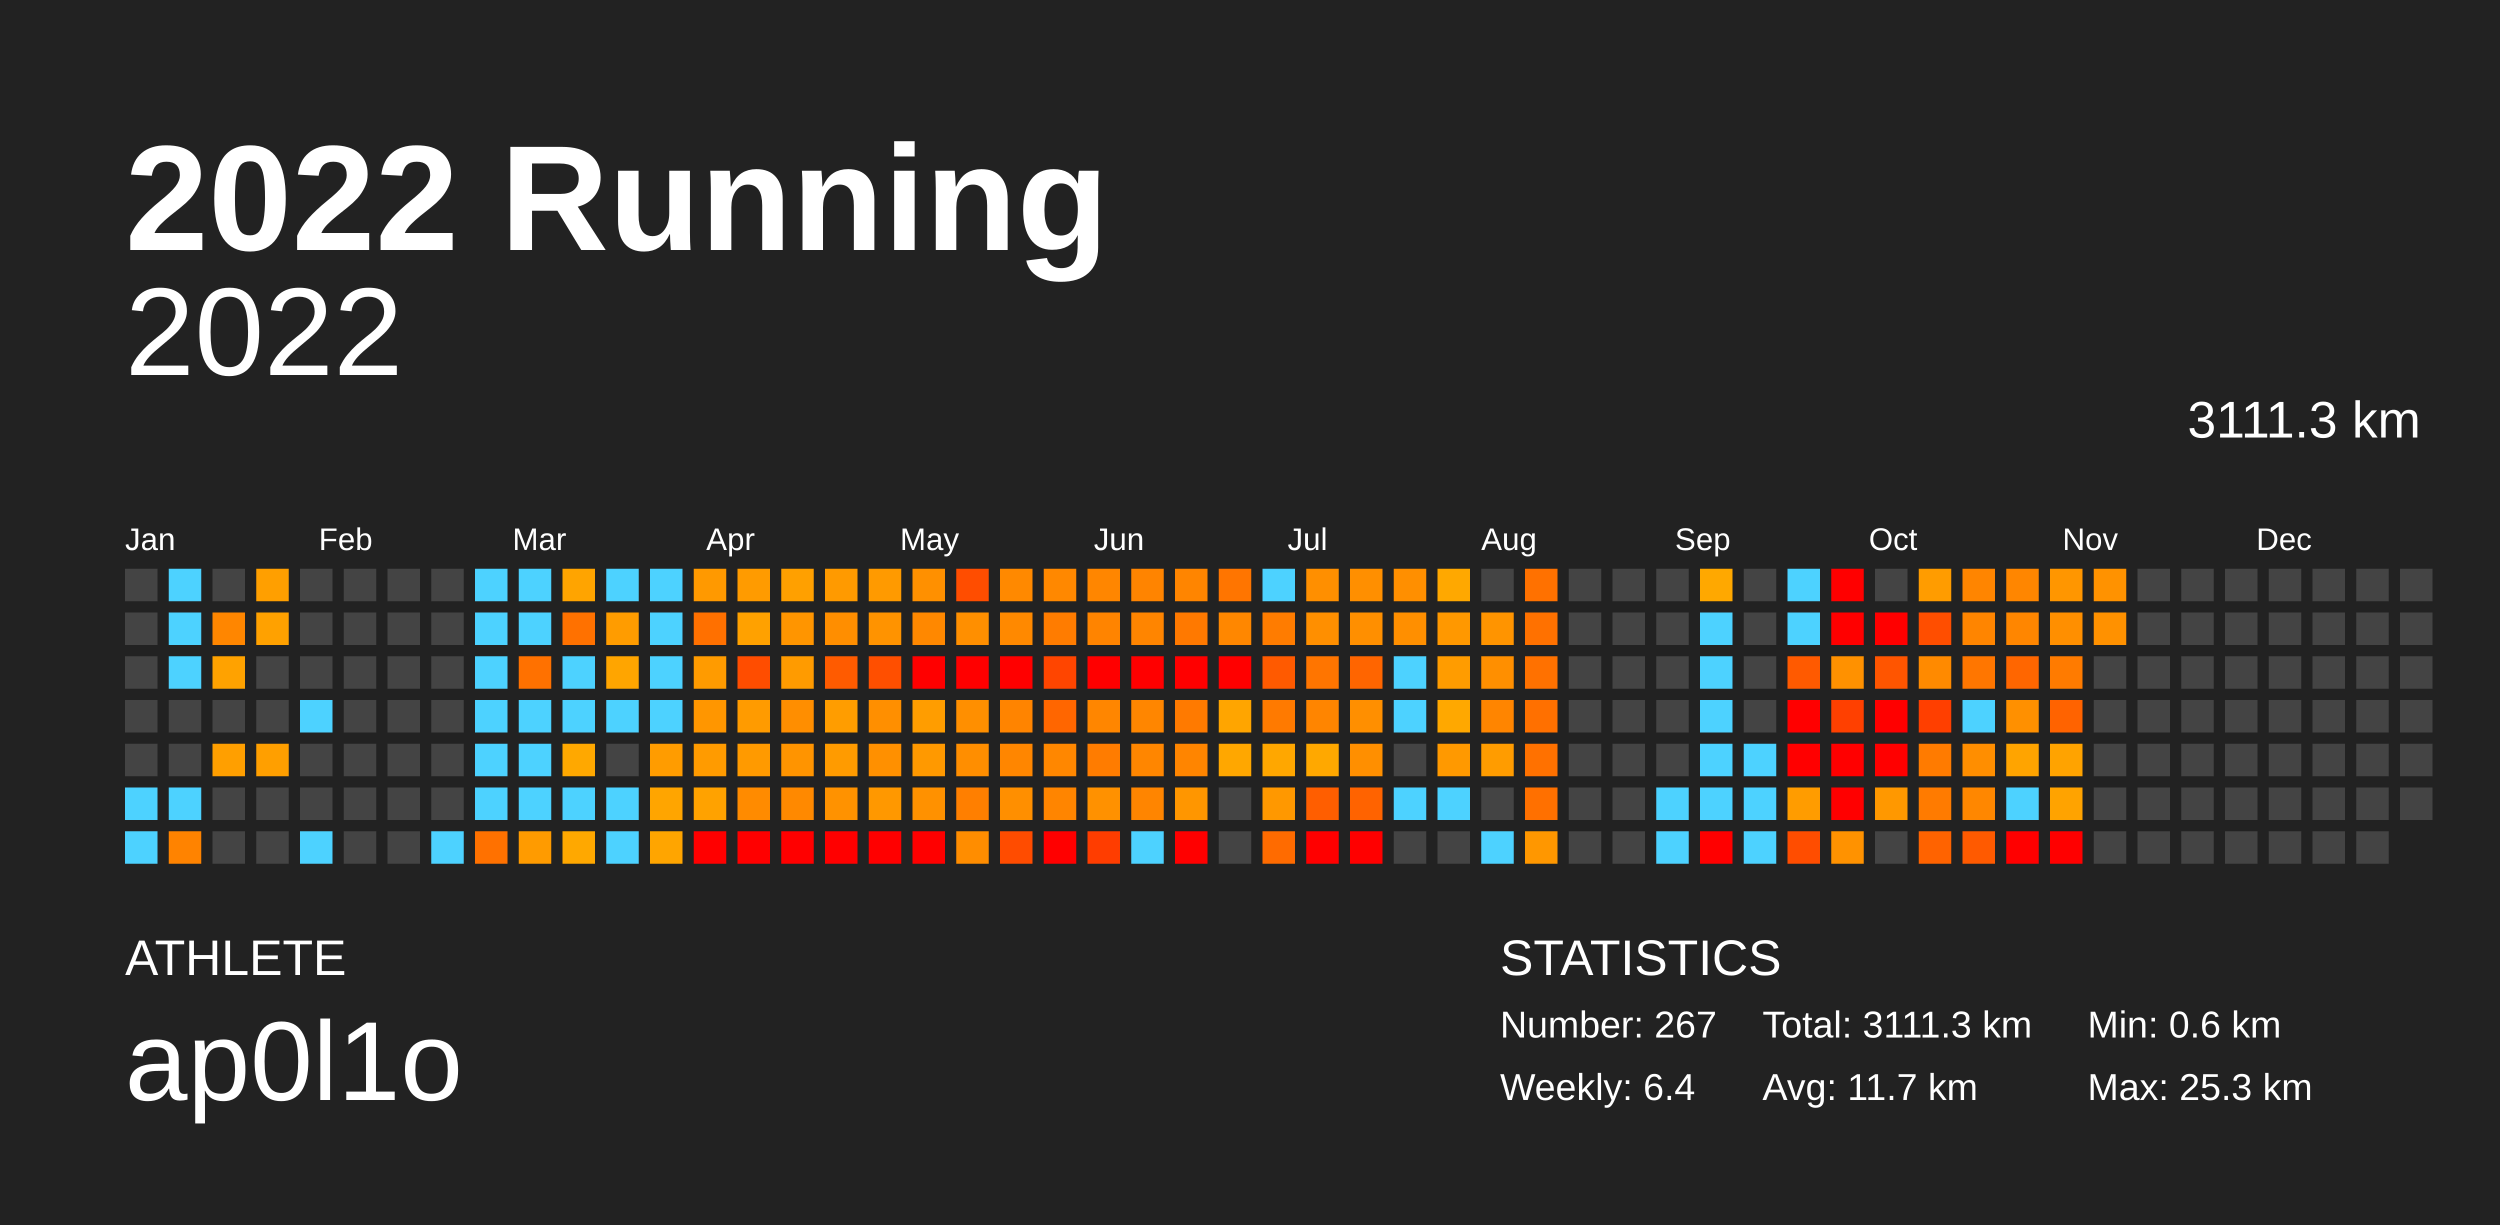
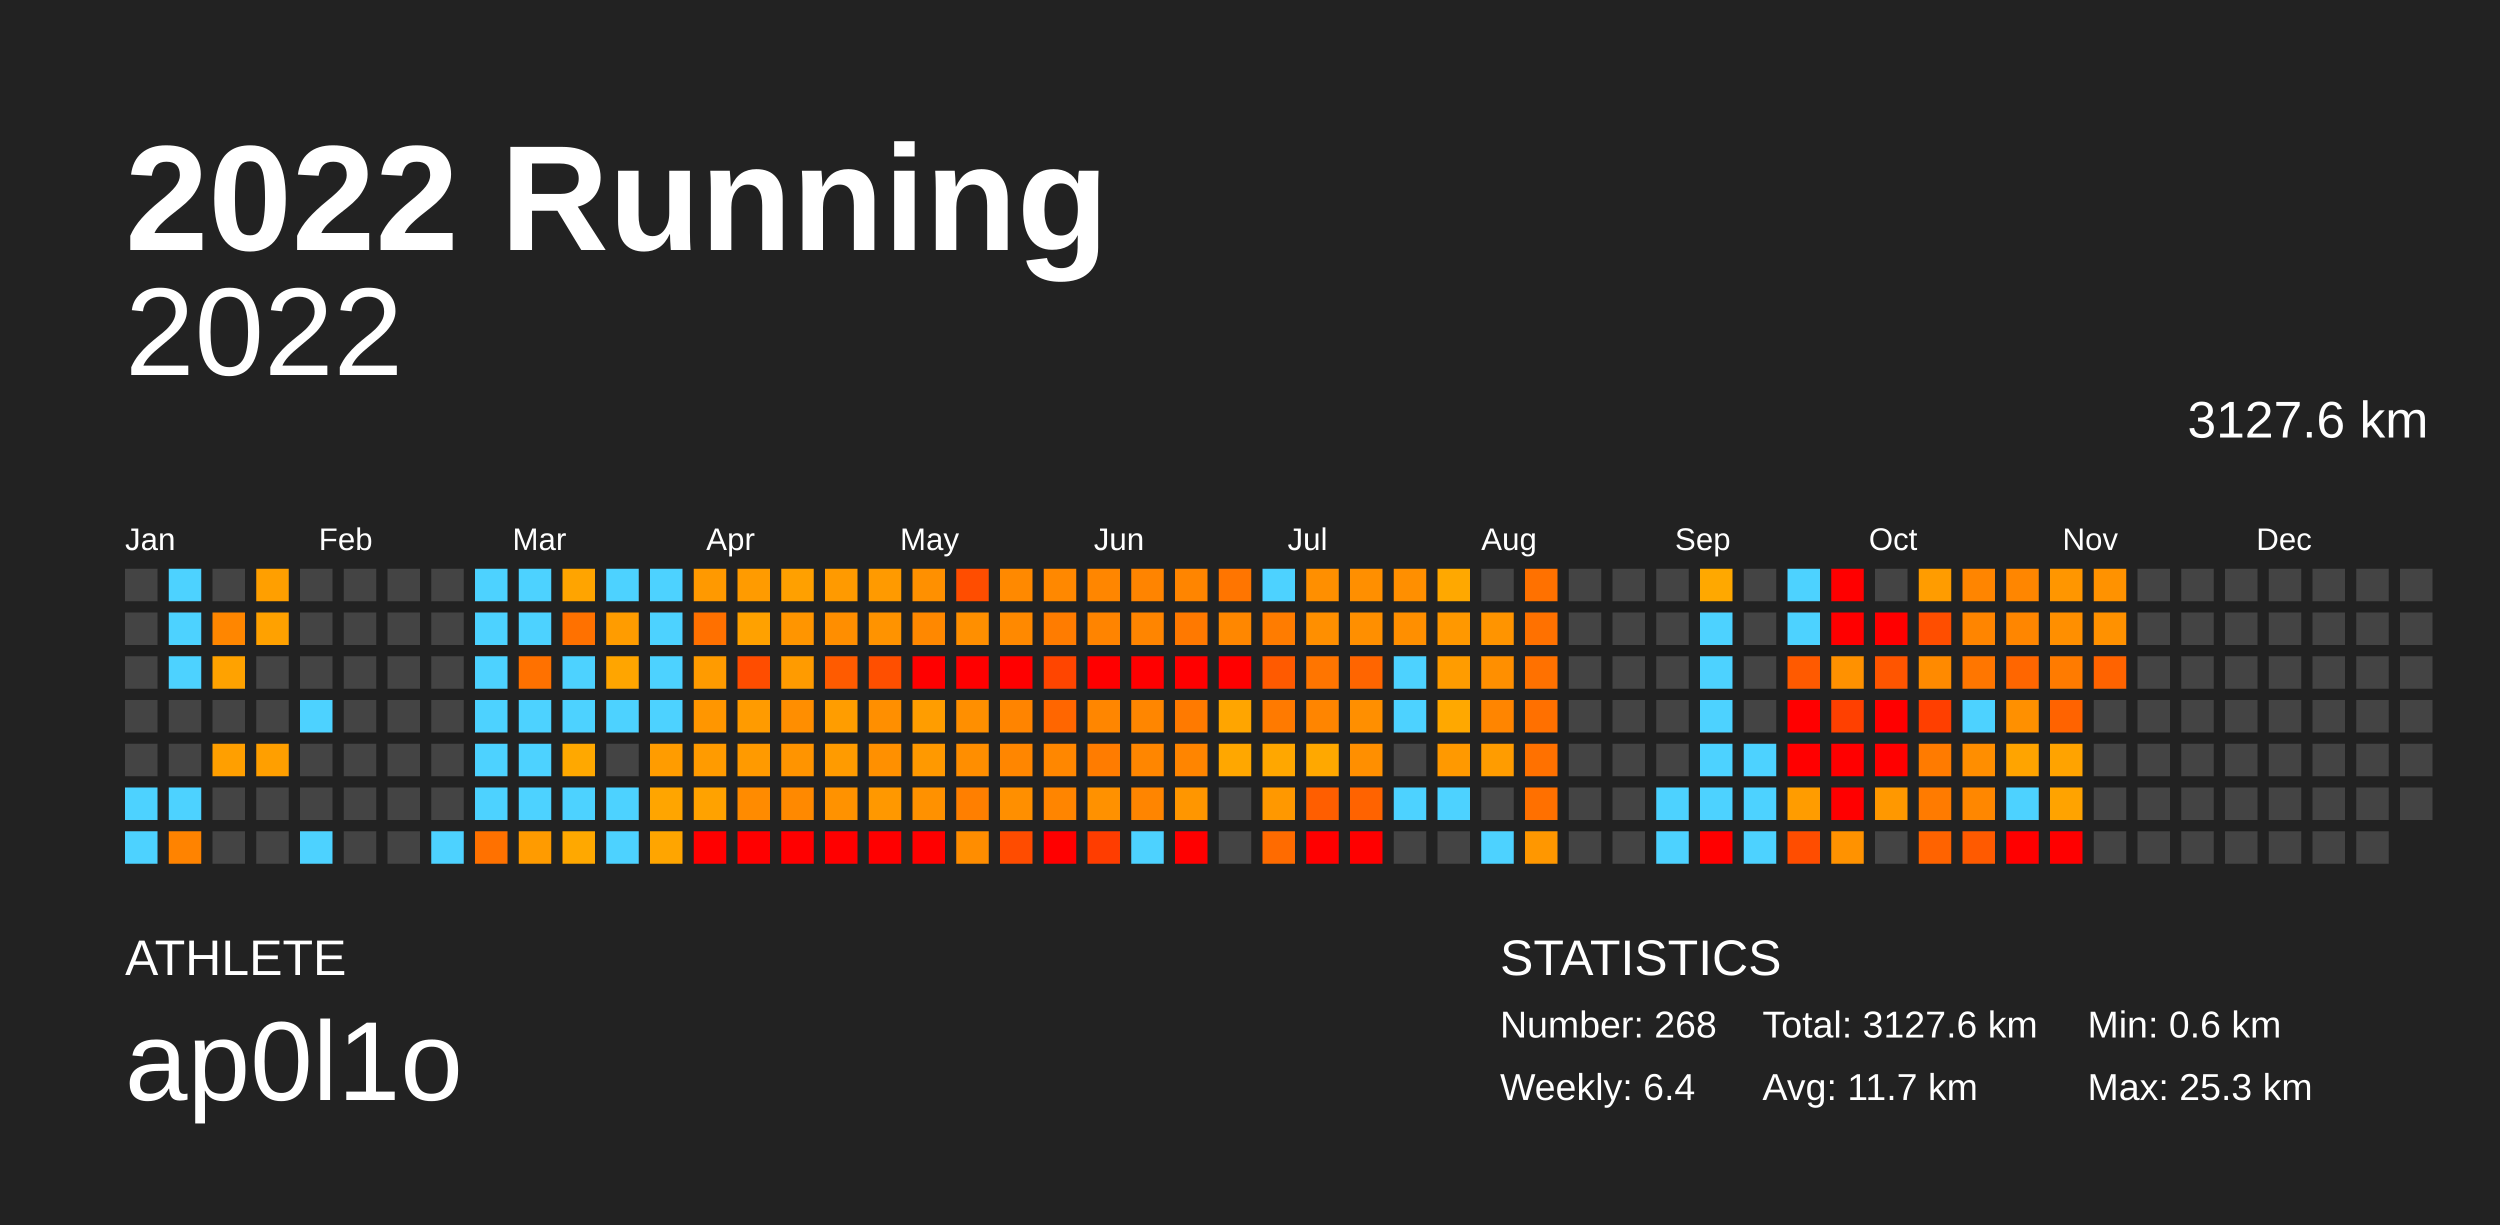
<svg xmlns="http://www.w3.org/2000/svg" baseProfile="full" height="98mm" version="1.1" viewBox="0,0,200,98" width="200mm">
  <defs />
  <rect fill="#222222" height="98" width="200" x="0" y="0" />
  <text fill="#FFFFFF" style="font-size:12px; font-family:Arial; font-weight:bold;" x="10" y="20">2022 Running</text>
  <text fill="#FFFFFF" style="font-size:4px; font-family:Arial" x="10" y="78">ATHLETE</text>
  <text fill="#FFFFFF" style="font-size:9px; font-family:Arial" x="10" y="88">ap0l1o</text>
  <text fill="#FFFFFF" style="font-size:4px; font-family:Arial" x="120" y="78">STATISTICS</text>
-   <text fill="#FFFFFF" style="font-size:3px; font-family:Arial" x="120" y="83">Number: 267</text>
+   <text fill="#FFFFFF" style="font-size:3px; font-family:Arial" x="120" y="83">Number: 268</text>
  <text fill="#FFFFFF" style="font-size:3px; font-family:Arial" x="120" y="88">Weekly: 6.4</text>
-   <text fill="#FFFFFF" style="font-size:3px; font-family:Arial" x="141" y="83">Total: 3111.3 km</text>
+   <text fill="#FFFFFF" style="font-size:3px; font-family:Arial" x="141" y="83">Total: 3127.6 km</text>
  <text fill="#FFFFFF" style="font-size:3px; font-family:Arial" x="141" y="88">Avg: 11.7 km</text>
  <text fill="#FFFFFF" style="font-size:3px; font-family:Arial" x="167" y="83">Min: 0.6 km</text>
  <text fill="#FFFFFF" style="font-size:3px; font-family:Arial" x="167" y="88">Max: 25.3 km</text>
  <text alignment-baseline="hanging" fill="#FFFFFF" style="font-size:10.0px; font-family:Arial;" x="10" y="30">2022</text>
-   <text alignment-baseline="hanging" fill="#FFFFFF" style="font-size:4.125px; font-family:Arial;" x="175" y="35">3111.3 km</text>
+   <text alignment-baseline="hanging" fill="#FFFFFF" style="font-size:4.125px; font-family:Arial;" x="175" y="35">3127.6 km</text>
  <text fill="#FFFFFF" style="font-size:2.5px; font-family:Arial" x="10.0" y="44">Jan</text>
  <text fill="#FFFFFF" style="font-size:2.5px; font-family:Arial" x="25.5" y="44">Feb</text>
  <text fill="#FFFFFF" style="font-size:2.5px; font-family:Arial" x="41.0" y="44">Mar</text>
  <text fill="#FFFFFF" style="font-size:2.5px; font-family:Arial" x="56.5" y="44">Apr</text>
  <text fill="#FFFFFF" style="font-size:2.5px; font-family:Arial" x="72.0" y="44">May</text>
  <text fill="#FFFFFF" style="font-size:2.5px; font-family:Arial" x="87.5" y="44">Jun</text>
  <text fill="#FFFFFF" style="font-size:2.5px; font-family:Arial" x="103.0" y="44">Jul</text>
  <text fill="#FFFFFF" style="font-size:2.5px; font-family:Arial" x="118.5" y="44">Aug</text>
  <text fill="#FFFFFF" style="font-size:2.5px; font-family:Arial" x="134.0" y="44">Sep</text>
  <text fill="#FFFFFF" style="font-size:2.5px; font-family:Arial" x="149.5" y="44">Oct</text>
  <text fill="#FFFFFF" style="font-size:2.5px; font-family:Arial" x="165.0" y="44">Nov</text>
  <text fill="#FFFFFF" style="font-size:2.5px; font-family:Arial" x="180.5" y="44">Dec</text>
  <rect fill="#444444" height="2.6" width="2.6" x="10.0" y="45.5" />
  <rect fill="#444444" height="2.6" width="2.6" x="10.0" y="49.0" />
  <rect fill="#444444" height="2.6" width="2.6" x="10.0" y="52.5" />
  <rect fill="#444444" height="2.6" width="2.6" x="10.0" y="56.0" />
  <rect fill="#444444" height="2.6" width="2.6" x="10.0" y="59.5" />
  <rect fill="#4dd2ff" height="2.6" width="2.6" x="10.0" y="63.0" />
  <rect fill="#4dd2ff" height="2.6" width="2.6" x="10.0" y="66.5" />
  <rect fill="#4dd2ff" height="2.6" width="2.6" x="13.5" y="45.5" />
  <rect fill="#4dd2ff" height="2.6" width="2.6" x="13.5" y="49.0" />
  <rect fill="#4dd2ff" height="2.6" width="2.6" x="13.5" y="52.5" />
  <rect fill="#444444" height="2.6" width="2.6" x="13.5" y="56.0" />
  <rect fill="#444444" height="2.6" width="2.6" x="13.5" y="59.5" />
  <rect fill="#4dd2ff" height="2.6" width="2.6" x="13.5" y="63.0" />
  <rect fill="#ff8300" height="2.6" width="2.6" x="13.5" y="66.5" />
  <rect fill="#444444" height="2.6" width="2.6" x="17.0" y="45.5" />
  <rect fill="#ff8600" height="2.6" width="2.6" x="17.0" y="49.0" />
  <rect fill="#ffa200" height="2.6" width="2.6" x="17.0" y="52.5" />
  <rect fill="#444444" height="2.6" width="2.6" x="17.0" y="56.0" />
  <rect fill="#ff9f00" height="2.6" width="2.6" x="17.0" y="59.5" />
  <rect fill="#444444" height="2.6" width="2.6" x="17.0" y="63.0" />
  <rect fill="#444444" height="2.6" width="2.6" x="17.0" y="66.5" />
  <rect fill="#ff9f00" height="2.6" width="2.6" x="20.5" y="45.5" />
  <rect fill="#ffa100" height="2.6" width="2.6" x="20.5" y="49.0" />
  <rect fill="#444444" height="2.6" width="2.6" x="20.5" y="52.5" />
  <rect fill="#444444" height="2.6" width="2.6" x="20.5" y="56.0" />
  <rect fill="#ff9f00" height="2.6" width="2.6" x="20.5" y="59.5" />
  <rect fill="#444444" height="2.6" width="2.6" x="20.5" y="63.0" />
  <rect fill="#444444" height="2.6" width="2.6" x="20.5" y="66.5" />
  <rect fill="#444444" height="2.6" width="2.6" x="24.0" y="45.5" />
  <rect fill="#444444" height="2.6" width="2.6" x="24.0" y="49.0" />
  <rect fill="#444444" height="2.6" width="2.6" x="24.0" y="52.5" />
  <rect fill="#4dd2ff" height="2.6" width="2.6" x="24.0" y="56.0" />
  <rect fill="#444444" height="2.6" width="2.6" x="24.0" y="59.5" />
  <rect fill="#444444" height="2.6" width="2.6" x="24.0" y="63.0" />
  <rect fill="#4dd2ff" height="2.6" width="2.6" x="24.0" y="66.5" />
  <rect fill="#444444" height="2.6" width="2.6" x="27.5" y="45.5" />
  <rect fill="#444444" height="2.6" width="2.6" x="27.5" y="49.0" />
  <rect fill="#444444" height="2.6" width="2.6" x="27.5" y="52.5" />
  <rect fill="#444444" height="2.6" width="2.6" x="27.5" y="56.0" />
  <rect fill="#444444" height="2.6" width="2.6" x="27.5" y="59.5" />
  <rect fill="#444444" height="2.6" width="2.6" x="27.5" y="63.0" />
  <rect fill="#444444" height="2.6" width="2.6" x="27.5" y="66.5" />
  <rect fill="#444444" height="2.6" width="2.6" x="31.0" y="45.5" />
  <rect fill="#444444" height="2.6" width="2.6" x="31.0" y="49.0" />
  <rect fill="#444444" height="2.6" width="2.6" x="31.0" y="52.5" />
  <rect fill="#444444" height="2.6" width="2.6" x="31.0" y="56.0" />
  <rect fill="#444444" height="2.6" width="2.6" x="31.0" y="59.5" />
  <rect fill="#444444" height="2.6" width="2.6" x="31.0" y="63.0" />
  <rect fill="#444444" height="2.6" width="2.6" x="31.0" y="66.5" />
  <rect fill="#444444" height="2.6" width="2.6" x="34.5" y="45.5" />
  <rect fill="#444444" height="2.6" width="2.6" x="34.5" y="49.0" />
  <rect fill="#444444" height="2.6" width="2.6" x="34.5" y="52.5" />
  <rect fill="#444444" height="2.6" width="2.6" x="34.5" y="56.0" />
  <rect fill="#444444" height="2.6" width="2.6" x="34.5" y="59.5" />
  <rect fill="#444444" height="2.6" width="2.6" x="34.5" y="63.0" />
  <rect fill="#4dd2ff" height="2.6" width="2.6" x="34.5" y="66.5" />
  <rect fill="#4dd2ff" height="2.6" width="2.6" x="38.0" y="45.5" />
  <rect fill="#4dd2ff" height="2.6" width="2.6" x="38.0" y="49.0" />
  <rect fill="#4dd2ff" height="2.6" width="2.6" x="38.0" y="52.5" />
  <rect fill="#4dd2ff" height="2.6" width="2.6" x="38.0" y="56.0" />
  <rect fill="#4dd2ff" height="2.6" width="2.6" x="38.0" y="59.5" />
  <rect fill="#4dd2ff" height="2.6" width="2.6" x="38.0" y="63.0" />
  <rect fill="#ff7100" height="2.6" width="2.6" x="38.0" y="66.5" />
  <rect fill="#4dd2ff" height="2.6" width="2.6" x="41.5" y="45.5" />
  <rect fill="#4dd2ff" height="2.6" width="2.6" x="41.5" y="49.0" />
  <rect fill="#ff7100" height="2.6" width="2.6" x="41.5" y="52.5" />
  <rect fill="#4dd2ff" height="2.6" width="2.6" x="41.5" y="56.0" />
  <rect fill="#4dd2ff" height="2.6" width="2.6" x="41.5" y="59.5" />
  <rect fill="#4dd2ff" height="2.6" width="2.6" x="41.5" y="63.0" />
  <rect fill="#ff9b00" height="2.6" width="2.6" x="41.5" y="66.5" />
  <rect fill="#ffa400" height="2.6" width="2.6" x="45.0" y="45.5" />
  <rect fill="#ff7100" height="2.6" width="2.6" x="45.0" y="49.0" />
  <rect fill="#4dd2ff" height="2.6" width="2.6" x="45.0" y="52.5" />
  <rect fill="#4dd2ff" height="2.6" width="2.6" x="45.0" y="56.0" />
  <rect fill="#ffa800" height="2.6" width="2.6" x="45.0" y="59.5" />
  <rect fill="#4dd2ff" height="2.6" width="2.6" x="45.0" y="63.0" />
  <rect fill="#ffa800" height="2.6" width="2.6" x="45.0" y="66.5" />
  <rect fill="#4dd2ff" height="2.6" width="2.6" x="48.5" y="45.5" />
  <rect fill="#ff9c00" height="2.6" width="2.6" x="48.5" y="49.0" />
  <rect fill="#ffa500" height="2.6" width="2.6" x="48.5" y="52.5" />
  <rect fill="#4dd2ff" height="2.6" width="2.6" x="48.5" y="56.0" />
  <rect fill="#444444" height="2.6" width="2.6" x="48.5" y="59.5" />
  <rect fill="#4dd2ff" height="2.6" width="2.6" x="48.5" y="63.0" />
  <rect fill="#4dd2ff" height="2.6" width="2.6" x="48.5" y="66.5" />
  <rect fill="#4dd2ff" height="2.6" width="2.6" x="52.0" y="45.5" />
  <rect fill="#4dd2ff" height="2.6" width="2.6" x="52.0" y="49.0" />
  <rect fill="#4dd2ff" height="2.6" width="2.6" x="52.0" y="52.5" />
  <rect fill="#4dd2ff" height="2.6" width="2.6" x="52.0" y="56.0" />
  <rect fill="#ff9c00" height="2.6" width="2.6" x="52.0" y="59.5" />
  <rect fill="#ffa500" height="2.6" width="2.6" x="52.0" y="63.0" />
  <rect fill="#ffa500" height="2.6" width="2.6" x="52.0" y="66.5" />
  <rect fill="#ff9900" height="2.6" width="2.6" x="55.5" y="45.5" />
  <rect fill="#ff7000" height="2.6" width="2.6" x="55.5" y="49.0" />
  <rect fill="#ff9b00" height="2.6" width="2.6" x="55.5" y="52.5" />
  <rect fill="#ff9600" height="2.6" width="2.6" x="55.5" y="56.0" />
  <rect fill="#ff9b00" height="2.6" width="2.6" x="55.5" y="59.5" />
  <rect fill="#ffa200" height="2.6" width="2.6" x="55.5" y="63.0" />
  <rect fill="red" height="2.6" width="2.6" x="55.5" y="66.5" />
  <rect fill="#ff9b00" height="2.6" width="2.6" x="59.0" y="45.5" />
  <rect fill="#ffa100" height="2.6" width="2.6" x="59.0" y="49.0" />
  <rect fill="#ff4d00" height="2.6" width="2.6" x="59.0" y="52.5" />
  <rect fill="#ff9b00" height="2.6" width="2.6" x="59.0" y="56.0" />
  <rect fill="#ff9a00" height="2.6" width="2.6" x="59.0" y="59.5" />
  <rect fill="#ff8b00" height="2.6" width="2.6" x="59.0" y="63.0" />
  <rect fill="red" height="2.6" width="2.6" x="59.0" y="66.5" />
  <rect fill="#ffa000" height="2.6" width="2.6" x="62.5" y="45.5" />
  <rect fill="#ff9500" height="2.6" width="2.6" x="62.5" y="49.0" />
  <rect fill="#ff9b00" height="2.6" width="2.6" x="62.5" y="52.5" />
  <rect fill="#ff8e00" height="2.6" width="2.6" x="62.5" y="56.0" />
  <rect fill="#ff9400" height="2.6" width="2.6" x="62.5" y="59.5" />
  <rect fill="#ff8900" height="2.6" width="2.6" x="62.5" y="63.0" />
  <rect fill="red" height="2.6" width="2.6" x="62.5" y="66.5" />
  <rect fill="#ff9a00" height="2.6" width="2.6" x="66.0" y="45.5" />
  <rect fill="#ff8e00" height="2.6" width="2.6" x="66.0" y="49.0" />
  <rect fill="#ff5b00" height="2.6" width="2.6" x="66.0" y="52.5" />
  <rect fill="#ff9d00" height="2.6" width="2.6" x="66.0" y="56.0" />
  <rect fill="#ff9b00" height="2.6" width="2.6" x="66.0" y="59.5" />
  <rect fill="#ff9200" height="2.6" width="2.6" x="66.0" y="63.0" />
  <rect fill="red" height="2.6" width="2.6" x="66.0" y="66.5" />
  <rect fill="#ff9a00" height="2.6" width="2.6" x="69.5" y="45.5" />
  <rect fill="#ff9300" height="2.6" width="2.6" x="69.5" y="49.0" />
  <rect fill="#ff4f00" height="2.6" width="2.6" x="69.5" y="52.5" />
  <rect fill="#ff8f00" height="2.6" width="2.6" x="69.5" y="56.0" />
  <rect fill="#ff9000" height="2.6" width="2.6" x="69.5" y="59.5" />
  <rect fill="#ff9800" height="2.6" width="2.6" x="69.5" y="63.0" />
  <rect fill="red" height="2.6" width="2.6" x="69.5" y="66.5" />
  <rect fill="#ff9000" height="2.6" width="2.6" x="73.0" y="45.5" />
  <rect fill="#ff8800" height="2.6" width="2.6" x="73.0" y="49.0" />
  <rect fill="red" height="2.6" width="2.6" x="73.0" y="52.5" />
  <rect fill="#ff9d00" height="2.6" width="2.6" x="73.0" y="56.0" />
  <rect fill="#ff9900" height="2.6" width="2.6" x="73.0" y="59.5" />
  <rect fill="#ff9100" height="2.6" width="2.6" x="73.0" y="63.0" />
  <rect fill="red" height="2.6" width="2.6" x="73.0" y="66.5" />
  <rect fill="#ff4d00" height="2.6" width="2.6" x="76.5" y="45.5" />
  <rect fill="#ff8f00" height="2.6" width="2.6" x="76.5" y="49.0" />
  <rect fill="red" height="2.6" width="2.6" x="76.5" y="52.5" />
  <rect fill="#ff8f00" height="2.6" width="2.6" x="76.5" y="56.0" />
  <rect fill="#ff8e00" height="2.6" width="2.6" x="76.5" y="59.5" />
  <rect fill="#ff7f00" height="2.6" width="2.6" x="76.5" y="63.0" />
  <rect fill="#ff8d00" height="2.6" width="2.6" x="76.5" y="66.5" />
  <rect fill="#ff8900" height="2.6" width="2.6" x="80.0" y="45.5" />
  <rect fill="#ff8900" height="2.6" width="2.6" x="80.0" y="49.0" />
  <rect fill="red" height="2.6" width="2.6" x="80.0" y="52.5" />
  <rect fill="#ff8400" height="2.6" width="2.6" x="80.0" y="56.0" />
  <rect fill="#ff8600" height="2.6" width="2.6" x="80.0" y="59.5" />
  <rect fill="#ff8f00" height="2.6" width="2.6" x="80.0" y="63.0" />
  <rect fill="#ff4c00" height="2.6" width="2.6" x="80.0" y="66.5" />
  <rect fill="#ff8800" height="2.6" width="2.6" x="83.5" y="45.5" />
  <rect fill="#ff7c00" height="2.6" width="2.6" x="83.5" y="49.0" />
  <rect fill="#ff4500" height="2.6" width="2.6" x="83.5" y="52.5" />
  <rect fill="#ff6600" height="2.6" width="2.6" x="83.5" y="56.0" />
  <rect fill="#ff8700" height="2.6" width="2.6" x="83.5" y="59.5" />
  <rect fill="#ff8500" height="2.6" width="2.6" x="83.5" y="63.0" />
  <rect fill="red" height="2.6" width="2.6" x="83.5" y="66.5" />
  <rect fill="#ff8600" height="2.6" width="2.6" x="87.0" y="45.5" />
  <rect fill="#ff8400" height="2.6" width="2.6" x="87.0" y="49.0" />
  <rect fill="red" height="2.6" width="2.6" x="87.0" y="52.5" />
  <rect fill="#ff8600" height="2.6" width="2.6" x="87.0" y="56.0" />
  <rect fill="#ff7c00" height="2.6" width="2.6" x="87.0" y="59.5" />
  <rect fill="#ff9100" height="2.6" width="2.6" x="87.0" y="63.0" />
  <rect fill="#ff3d00" height="2.6" width="2.6" x="87.0" y="66.5" />
  <rect fill="#ff8400" height="2.6" width="2.6" x="90.5" y="45.5" />
  <rect fill="#ff8500" height="2.6" width="2.6" x="90.5" y="49.0" />
  <rect fill="red" height="2.6" width="2.6" x="90.5" y="52.5" />
  <rect fill="#ff8600" height="2.6" width="2.6" x="90.5" y="56.0" />
  <rect fill="#ff8600" height="2.6" width="2.6" x="90.5" y="59.5" />
  <rect fill="#ff8500" height="2.6" width="2.6" x="90.5" y="63.0" />
  <rect fill="#4dd2ff" height="2.6" width="2.6" x="90.5" y="66.5" />
  <rect fill="#ff8500" height="2.6" width="2.6" x="94.0" y="45.5" />
  <rect fill="#ff7900" height="2.6" width="2.6" x="94.0" y="49.0" />
  <rect fill="red" height="2.6" width="2.6" x="94.0" y="52.5" />
  <rect fill="#ff7a00" height="2.6" width="2.6" x="94.0" y="56.0" />
  <rect fill="#ff8500" height="2.6" width="2.6" x="94.0" y="59.5" />
  <rect fill="#ff9600" height="2.6" width="2.6" x="94.0" y="63.0" />
  <rect fill="red" height="2.6" width="2.6" x="94.0" y="66.5" />
  <rect fill="#ff7500" height="2.6" width="2.6" x="97.5" y="45.5" />
  <rect fill="#ff8700" height="2.6" width="2.6" x="97.5" y="49.0" />
  <rect fill="red" height="2.6" width="2.6" x="97.5" y="52.5" />
  <rect fill="#ffa500" height="2.6" width="2.6" x="97.5" y="56.0" />
  <rect fill="#ffa700" height="2.6" width="2.6" x="97.5" y="59.5" />
  <rect fill="#444444" height="2.6" width="2.6" x="97.5" y="63.0" />
  <rect fill="#444444" height="2.6" width="2.6" x="97.5" y="66.5" />
  <rect fill="#4dd2ff" height="2.6" width="2.6" x="101.0" y="45.5" />
  <rect fill="#ff7c00" height="2.6" width="2.6" x="101.0" y="49.0" />
  <rect fill="#ff5a00" height="2.6" width="2.6" x="101.0" y="52.5" />
  <rect fill="#ff7a00" height="2.6" width="2.6" x="101.0" y="56.0" />
  <rect fill="#ffa700" height="2.6" width="2.6" x="101.0" y="59.5" />
  <rect fill="#ff9800" height="2.6" width="2.6" x="101.0" y="63.0" />
  <rect fill="#ff6b00" height="2.6" width="2.6" x="101.0" y="66.5" />
  <rect fill="#ff8f00" height="2.6" width="2.6" x="104.5" y="45.5" />
  <rect fill="#ff8f00" height="2.6" width="2.6" x="104.5" y="49.0" />
  <rect fill="#ff7500" height="2.6" width="2.6" x="104.5" y="52.5" />
  <rect fill="#ff8500" height="2.6" width="2.6" x="104.5" y="56.0" />
  <rect fill="#ffa800" height="2.6" width="2.6" x="104.5" y="59.5" />
  <rect fill="#ff5e00" height="2.6" width="2.6" x="104.5" y="63.0" />
  <rect fill="red" height="2.6" width="2.6" x="104.5" y="66.5" />
  <rect fill="#ff8f00" height="2.6" width="2.6" x="108.0" y="45.5" />
  <rect fill="#ff8f00" height="2.6" width="2.6" x="108.0" y="49.0" />
  <rect fill="#ff6500" height="2.6" width="2.6" x="108.0" y="52.5" />
  <rect fill="#ff8f00" height="2.6" width="2.6" x="108.0" y="56.0" />
  <rect fill="#ff8f00" height="2.6" width="2.6" x="108.0" y="59.5" />
  <rect fill="#ff6300" height="2.6" width="2.6" x="108.0" y="63.0" />
  <rect fill="red" height="2.6" width="2.6" x="108.0" y="66.5" />
  <rect fill="#ff8f00" height="2.6" width="2.6" x="111.5" y="45.5" />
  <rect fill="#ff8f00" height="2.6" width="2.6" x="111.5" y="49.0" />
  <rect fill="#4dd2ff" height="2.6" width="2.6" x="111.5" y="52.5" />
  <rect fill="#4dd2ff" height="2.6" width="2.6" x="111.5" y="56.0" />
  <rect fill="#444444" height="2.6" width="2.6" x="111.5" y="59.5" />
  <rect fill="#4dd2ff" height="2.6" width="2.6" x="111.5" y="63.0" />
  <rect fill="#444444" height="2.6" width="2.6" x="111.5" y="66.5" />
  <rect fill="#ffa800" height="2.6" width="2.6" x="115.0" y="45.5" />
  <rect fill="#ff9800" height="2.6" width="2.6" x="115.0" y="49.0" />
  <rect fill="#ff9c00" height="2.6" width="2.6" x="115.0" y="52.5" />
  <rect fill="#ffa800" height="2.6" width="2.6" x="115.0" y="56.0" />
  <rect fill="#ff9900" height="2.6" width="2.6" x="115.0" y="59.5" />
  <rect fill="#4dd2ff" height="2.6" width="2.6" x="115.0" y="63.0" />
  <rect fill="#444444" height="2.6" width="2.6" x="115.0" y="66.5" />
  <rect fill="#444444" height="2.6" width="2.6" x="118.5" y="45.5" />
  <rect fill="#ff9400" height="2.6" width="2.6" x="118.5" y="49.0" />
  <rect fill="#ff8f00" height="2.6" width="2.6" x="118.5" y="52.5" />
  <rect fill="#ff8500" height="2.6" width="2.6" x="118.5" y="56.0" />
  <rect fill="#ff9c00" height="2.6" width="2.6" x="118.5" y="59.5" />
  <rect fill="#444444" height="2.6" width="2.6" x="118.5" y="63.0" />
  <rect fill="#4dd2ff" height="2.6" width="2.6" x="118.5" y="66.5" />
  <rect fill="#ff7100" height="2.6" width="2.6" x="122.0" y="45.5" />
  <rect fill="#ff7100" height="2.6" width="2.6" x="122.0" y="49.0" />
  <rect fill="#ff7100" height="2.6" width="2.6" x="122.0" y="52.5" />
  <rect fill="#ff7000" height="2.6" width="2.6" x="122.0" y="56.0" />
  <rect fill="#ff7100" height="2.6" width="2.6" x="122.0" y="59.5" />
  <rect fill="#ff7000" height="2.6" width="2.6" x="122.0" y="63.0" />
  <rect fill="#ff9700" height="2.6" width="2.6" x="122.0" y="66.5" />
  <rect fill="#444444" height="2.6" width="2.6" x="125.5" y="45.5" />
  <rect fill="#444444" height="2.6" width="2.6" x="125.5" y="49.0" />
  <rect fill="#444444" height="2.6" width="2.6" x="125.5" y="52.5" />
  <rect fill="#444444" height="2.6" width="2.6" x="125.5" y="56.0" />
  <rect fill="#444444" height="2.6" width="2.6" x="125.5" y="59.5" />
  <rect fill="#444444" height="2.6" width="2.6" x="125.5" y="63.0" />
  <rect fill="#444444" height="2.6" width="2.6" x="125.5" y="66.5" />
  <rect fill="#444444" height="2.6" width="2.6" x="129.0" y="45.5" />
  <rect fill="#444444" height="2.6" width="2.6" x="129.0" y="49.0" />
  <rect fill="#444444" height="2.6" width="2.6" x="129.0" y="52.5" />
  <rect fill="#444444" height="2.6" width="2.6" x="129.0" y="56.0" />
  <rect fill="#444444" height="2.6" width="2.6" x="129.0" y="59.5" />
  <rect fill="#444444" height="2.6" width="2.6" x="129.0" y="63.0" />
  <rect fill="#444444" height="2.6" width="2.6" x="129.0" y="66.5" />
  <rect fill="#444444" height="2.6" width="2.6" x="132.5" y="45.5" />
  <rect fill="#444444" height="2.6" width="2.6" x="132.5" y="49.0" />
  <rect fill="#444444" height="2.6" width="2.6" x="132.5" y="52.5" />
  <rect fill="#444444" height="2.6" width="2.6" x="132.5" y="56.0" />
  <rect fill="#444444" height="2.6" width="2.6" x="132.5" y="59.5" />
  <rect fill="#4dd2ff" height="2.6" width="2.6" x="132.5" y="63.0" />
  <rect fill="#4dd2ff" height="2.6" width="2.6" x="132.5" y="66.5" />
  <rect fill="#ffa800" height="2.6" width="2.6" x="136.0" y="45.5" />
  <rect fill="#4dd2ff" height="2.6" width="2.6" x="136.0" y="49.0" />
  <rect fill="#4dd2ff" height="2.6" width="2.6" x="136.0" y="52.5" />
  <rect fill="#4dd2ff" height="2.6" width="2.6" x="136.0" y="56.0" />
  <rect fill="#4dd2ff" height="2.6" width="2.6" x="136.0" y="59.5" />
  <rect fill="#4dd2ff" height="2.6" width="2.6" x="136.0" y="63.0" />
  <rect fill="red" height="2.6" width="2.6" x="136.0" y="66.5" />
  <rect fill="#444444" height="2.6" width="2.6" x="139.5" y="45.5" />
  <rect fill="#444444" height="2.6" width="2.6" x="139.5" y="49.0" />
  <rect fill="#444444" height="2.6" width="2.6" x="139.5" y="52.5" />
  <rect fill="#444444" height="2.6" width="2.6" x="139.5" y="56.0" />
  <rect fill="#4dd2ff" height="2.6" width="2.6" x="139.5" y="59.5" />
  <rect fill="#4dd2ff" height="2.6" width="2.6" x="139.5" y="63.0" />
  <rect fill="#4dd2ff" height="2.6" width="2.6" x="139.5" y="66.5" />
  <rect fill="#4dd2ff" height="2.6" width="2.6" x="143.0" y="45.5" />
  <rect fill="#4dd2ff" height="2.6" width="2.6" x="143.0" y="49.0" />
  <rect fill="#ff5a00" height="2.6" width="2.6" x="143.0" y="52.5" />
  <rect fill="red" height="2.6" width="2.6" x="143.0" y="56.0" />
  <rect fill="red" height="2.6" width="2.6" x="143.0" y="59.5" />
  <rect fill="#ff9c00" height="2.6" width="2.6" x="143.0" y="63.0" />
  <rect fill="#ff4d00" height="2.6" width="2.6" x="143.0" y="66.5" />
  <rect fill="red" height="2.6" width="2.6" x="146.5" y="45.5" />
  <rect fill="red" height="2.6" width="2.6" x="146.5" y="49.0" />
  <rect fill="#ff9100" height="2.6" width="2.6" x="146.5" y="52.5" />
  <rect fill="#ff4000" height="2.6" width="2.6" x="146.5" y="56.0" />
  <rect fill="red" height="2.6" width="2.6" x="146.5" y="59.5" />
  <rect fill="red" height="2.6" width="2.6" x="146.5" y="63.0" />
  <rect fill="#ff9200" height="2.6" width="2.6" x="146.5" y="66.5" />
  <rect fill="#444444" height="2.6" width="2.6" x="150.0" y="45.5" />
  <rect fill="red" height="2.6" width="2.6" x="150.0" y="49.0" />
  <rect fill="#ff5500" height="2.6" width="2.6" x="150.0" y="52.5" />
  <rect fill="red" height="2.6" width="2.6" x="150.0" y="56.0" />
  <rect fill="red" height="2.6" width="2.6" x="150.0" y="59.5" />
  <rect fill="#ff9800" height="2.6" width="2.6" x="150.0" y="63.0" />
  <rect fill="#444444" height="2.6" width="2.6" x="150.0" y="66.5" />
  <rect fill="#ff9c00" height="2.6" width="2.6" x="153.5" y="45.5" />
  <rect fill="#ff4e00" height="2.6" width="2.6" x="153.5" y="49.0" />
  <rect fill="#ff8a00" height="2.6" width="2.6" x="153.5" y="52.5" />
  <rect fill="#ff3f00" height="2.6" width="2.6" x="153.5" y="56.0" />
  <rect fill="#ff7b00" height="2.6" width="2.6" x="153.5" y="59.5" />
  <rect fill="#ff7b00" height="2.6" width="2.6" x="153.5" y="63.0" />
  <rect fill="#ff6300" height="2.6" width="2.6" x="153.5" y="66.5" />
  <rect fill="#ff8500" height="2.6" width="2.6" x="157.0" y="45.5" />
  <rect fill="#ff8500" height="2.6" width="2.6" x="157.0" y="49.0" />
  <rect fill="#ff7600" height="2.6" width="2.6" x="157.0" y="52.5" />
  <rect fill="#4dd2ff" height="2.6" width="2.6" x="157.0" y="56.0" />
  <rect fill="#ff8e00" height="2.6" width="2.6" x="157.0" y="59.5" />
  <rect fill="#ff8700" height="2.6" width="2.6" x="157.0" y="63.0" />
  <rect fill="#ff5a00" height="2.6" width="2.6" x="157.0" y="66.5" />
  <rect fill="#ff8600" height="2.6" width="2.6" x="160.5" y="45.5" />
  <rect fill="#ff8600" height="2.6" width="2.6" x="160.5" y="49.0" />
  <rect fill="#ff6600" height="2.6" width="2.6" x="160.5" y="52.5" />
  <rect fill="#ff9000" height="2.6" width="2.6" x="160.5" y="56.0" />
  <rect fill="#ffa400" height="2.6" width="2.6" x="160.5" y="59.5" />
  <rect fill="#4dd2ff" height="2.6" width="2.6" x="160.5" y="63.0" />
  <rect fill="red" height="2.6" width="2.6" x="160.5" y="66.5" />
  <rect fill="#ff9600" height="2.6" width="2.6" x="164.0" y="45.5" />
  <rect fill="#ff8f00" height="2.6" width="2.6" x="164.0" y="49.0" />
  <rect fill="#ff7b00" height="2.6" width="2.6" x="164.0" y="52.5" />
  <rect fill="#ff6300" height="2.6" width="2.6" x="164.0" y="56.0" />
  <rect fill="#ffa300" height="2.6" width="2.6" x="164.0" y="59.5" />
  <rect fill="#ffa300" height="2.6" width="2.6" x="164.0" y="63.0" />
  <rect fill="red" height="2.6" width="2.6" x="164.0" y="66.5" />
  <rect fill="#ff9200" height="2.6" width="2.6" x="167.5" y="45.5" />
  <rect fill="#ff9100" height="2.6" width="2.6" x="167.5" y="49.0" />
-   <rect fill="#444444" height="2.6" width="2.6" x="167.5" y="52.5" />
+   <rect fill="#ff6300" height="2.6" width="2.6" x="167.5" y="52.5" />
  <rect fill="#444444" height="2.6" width="2.6" x="167.5" y="56.0" />
  <rect fill="#444444" height="2.6" width="2.6" x="167.5" y="59.5" />
  <rect fill="#444444" height="2.6" width="2.6" x="167.5" y="63.0" />
  <rect fill="#444444" height="2.6" width="2.6" x="167.5" y="66.5" />
  <rect fill="#444444" height="2.6" width="2.6" x="171.0" y="45.5" />
  <rect fill="#444444" height="2.6" width="2.6" x="171.0" y="49.0" />
  <rect fill="#444444" height="2.6" width="2.6" x="171.0" y="52.5" />
  <rect fill="#444444" height="2.6" width="2.6" x="171.0" y="56.0" />
  <rect fill="#444444" height="2.6" width="2.6" x="171.0" y="59.5" />
  <rect fill="#444444" height="2.6" width="2.6" x="171.0" y="63.0" />
  <rect fill="#444444" height="2.6" width="2.6" x="171.0" y="66.5" />
  <rect fill="#444444" height="2.6" width="2.6" x="174.5" y="45.5" />
  <rect fill="#444444" height="2.6" width="2.6" x="174.5" y="49.0" />
  <rect fill="#444444" height="2.6" width="2.6" x="174.5" y="52.5" />
  <rect fill="#444444" height="2.6" width="2.6" x="174.5" y="56.0" />
  <rect fill="#444444" height="2.6" width="2.6" x="174.5" y="59.5" />
  <rect fill="#444444" height="2.6" width="2.6" x="174.5" y="63.0" />
  <rect fill="#444444" height="2.6" width="2.6" x="174.5" y="66.5" />
  <rect fill="#444444" height="2.6" width="2.6" x="178.0" y="45.5" />
  <rect fill="#444444" height="2.6" width="2.6" x="178.0" y="49.0" />
  <rect fill="#444444" height="2.6" width="2.6" x="178.0" y="52.5" />
  <rect fill="#444444" height="2.6" width="2.6" x="178.0" y="56.0" />
  <rect fill="#444444" height="2.6" width="2.6" x="178.0" y="59.5" />
  <rect fill="#444444" height="2.6" width="2.6" x="178.0" y="63.0" />
  <rect fill="#444444" height="2.6" width="2.6" x="178.0" y="66.5" />
  <rect fill="#444444" height="2.6" width="2.6" x="181.5" y="45.5" />
  <rect fill="#444444" height="2.6" width="2.6" x="181.5" y="49.0" />
  <rect fill="#444444" height="2.6" width="2.6" x="181.5" y="52.5" />
  <rect fill="#444444" height="2.6" width="2.6" x="181.5" y="56.0" />
  <rect fill="#444444" height="2.6" width="2.6" x="181.5" y="59.5" />
  <rect fill="#444444" height="2.6" width="2.6" x="181.5" y="63.0" />
  <rect fill="#444444" height="2.6" width="2.6" x="181.5" y="66.5" />
  <rect fill="#444444" height="2.6" width="2.6" x="185.0" y="45.5" />
  <rect fill="#444444" height="2.6" width="2.6" x="185.0" y="49.0" />
  <rect fill="#444444" height="2.6" width="2.6" x="185.0" y="52.5" />
  <rect fill="#444444" height="2.6" width="2.6" x="185.0" y="56.0" />
  <rect fill="#444444" height="2.6" width="2.6" x="185.0" y="59.5" />
  <rect fill="#444444" height="2.6" width="2.6" x="185.0" y="63.0" />
  <rect fill="#444444" height="2.6" width="2.6" x="185.0" y="66.5" />
  <rect fill="#444444" height="2.6" width="2.6" x="188.5" y="45.5" />
  <rect fill="#444444" height="2.6" width="2.6" x="188.5" y="49.0" />
  <rect fill="#444444" height="2.6" width="2.6" x="188.5" y="52.5" />
  <rect fill="#444444" height="2.6" width="2.6" x="188.5" y="56.0" />
  <rect fill="#444444" height="2.6" width="2.6" x="188.5" y="59.5" />
  <rect fill="#444444" height="2.6" width="2.6" x="188.5" y="63.0" />
  <rect fill="#444444" height="2.6" width="2.6" x="188.5" y="66.5" />
  <rect fill="#444444" height="2.6" width="2.6" x="192.0" y="45.5" />
  <rect fill="#444444" height="2.6" width="2.6" x="192.0" y="49.0" />
  <rect fill="#444444" height="2.6" width="2.6" x="192.0" y="52.5" />
  <rect fill="#444444" height="2.6" width="2.6" x="192.0" y="56.0" />
  <rect fill="#444444" height="2.6" width="2.6" x="192.0" y="59.5" />
  <rect fill="#444444" height="2.6" width="2.6" x="192.0" y="63.0" />
</svg>
